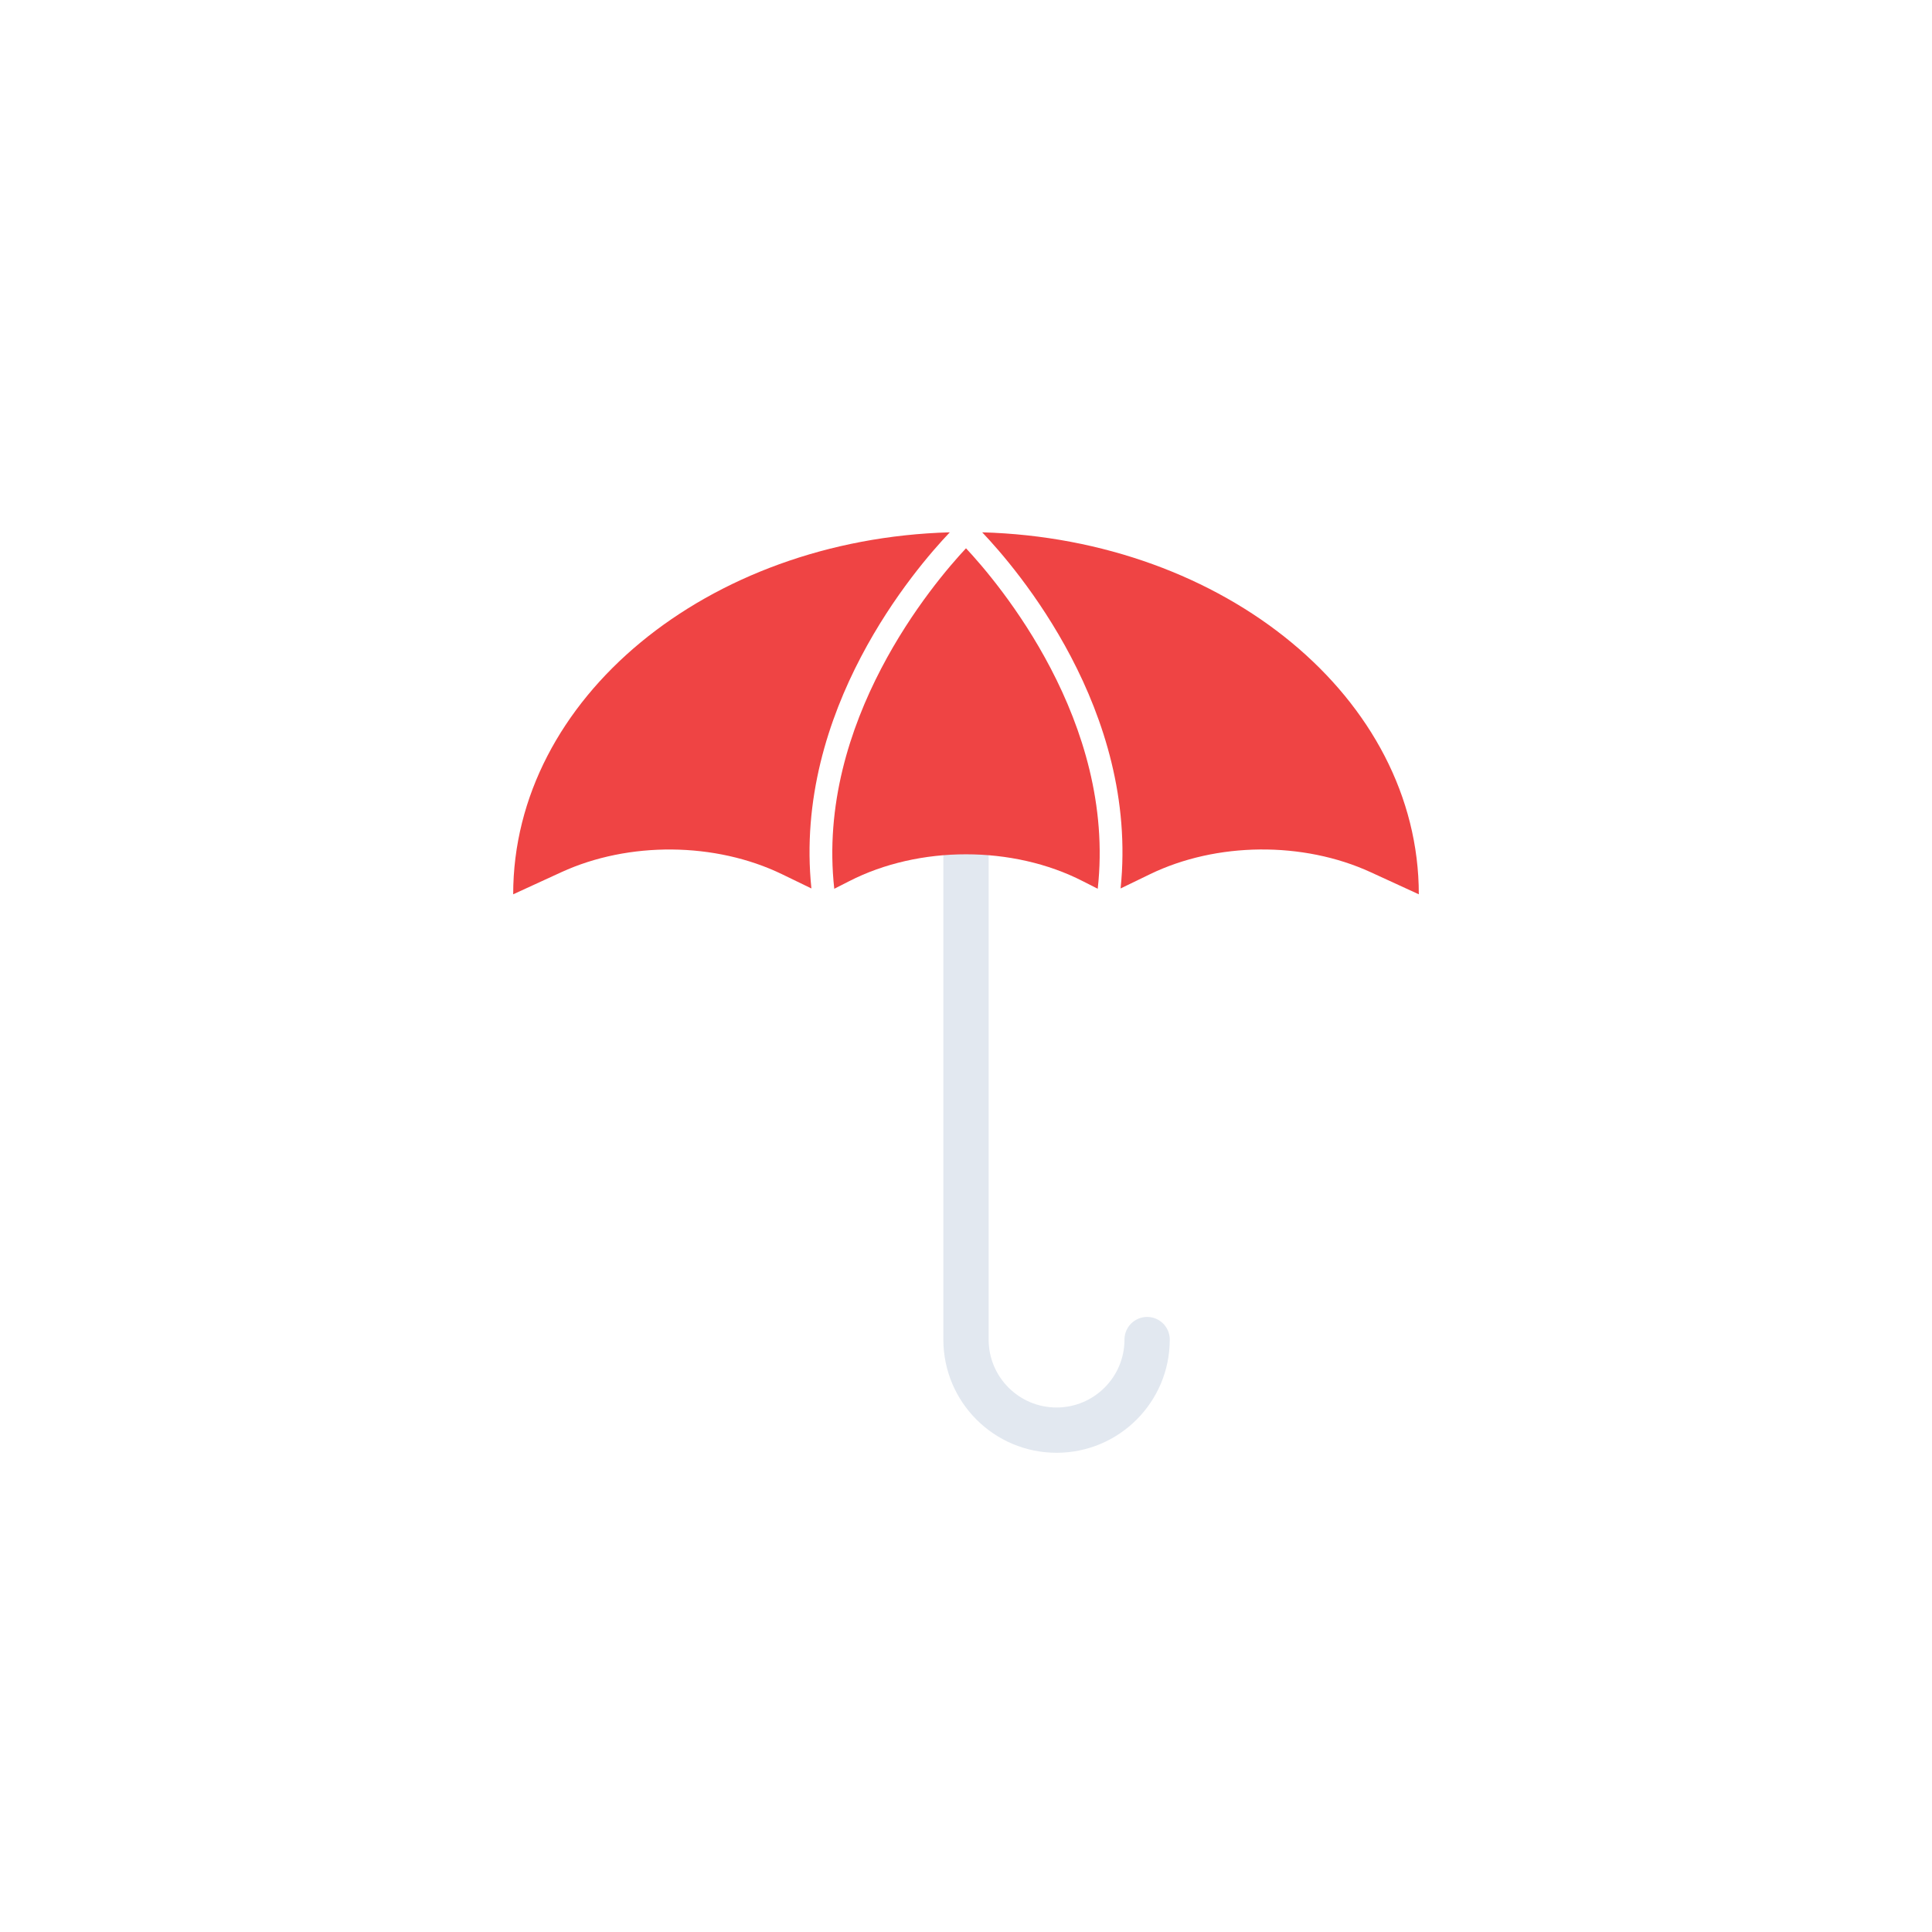
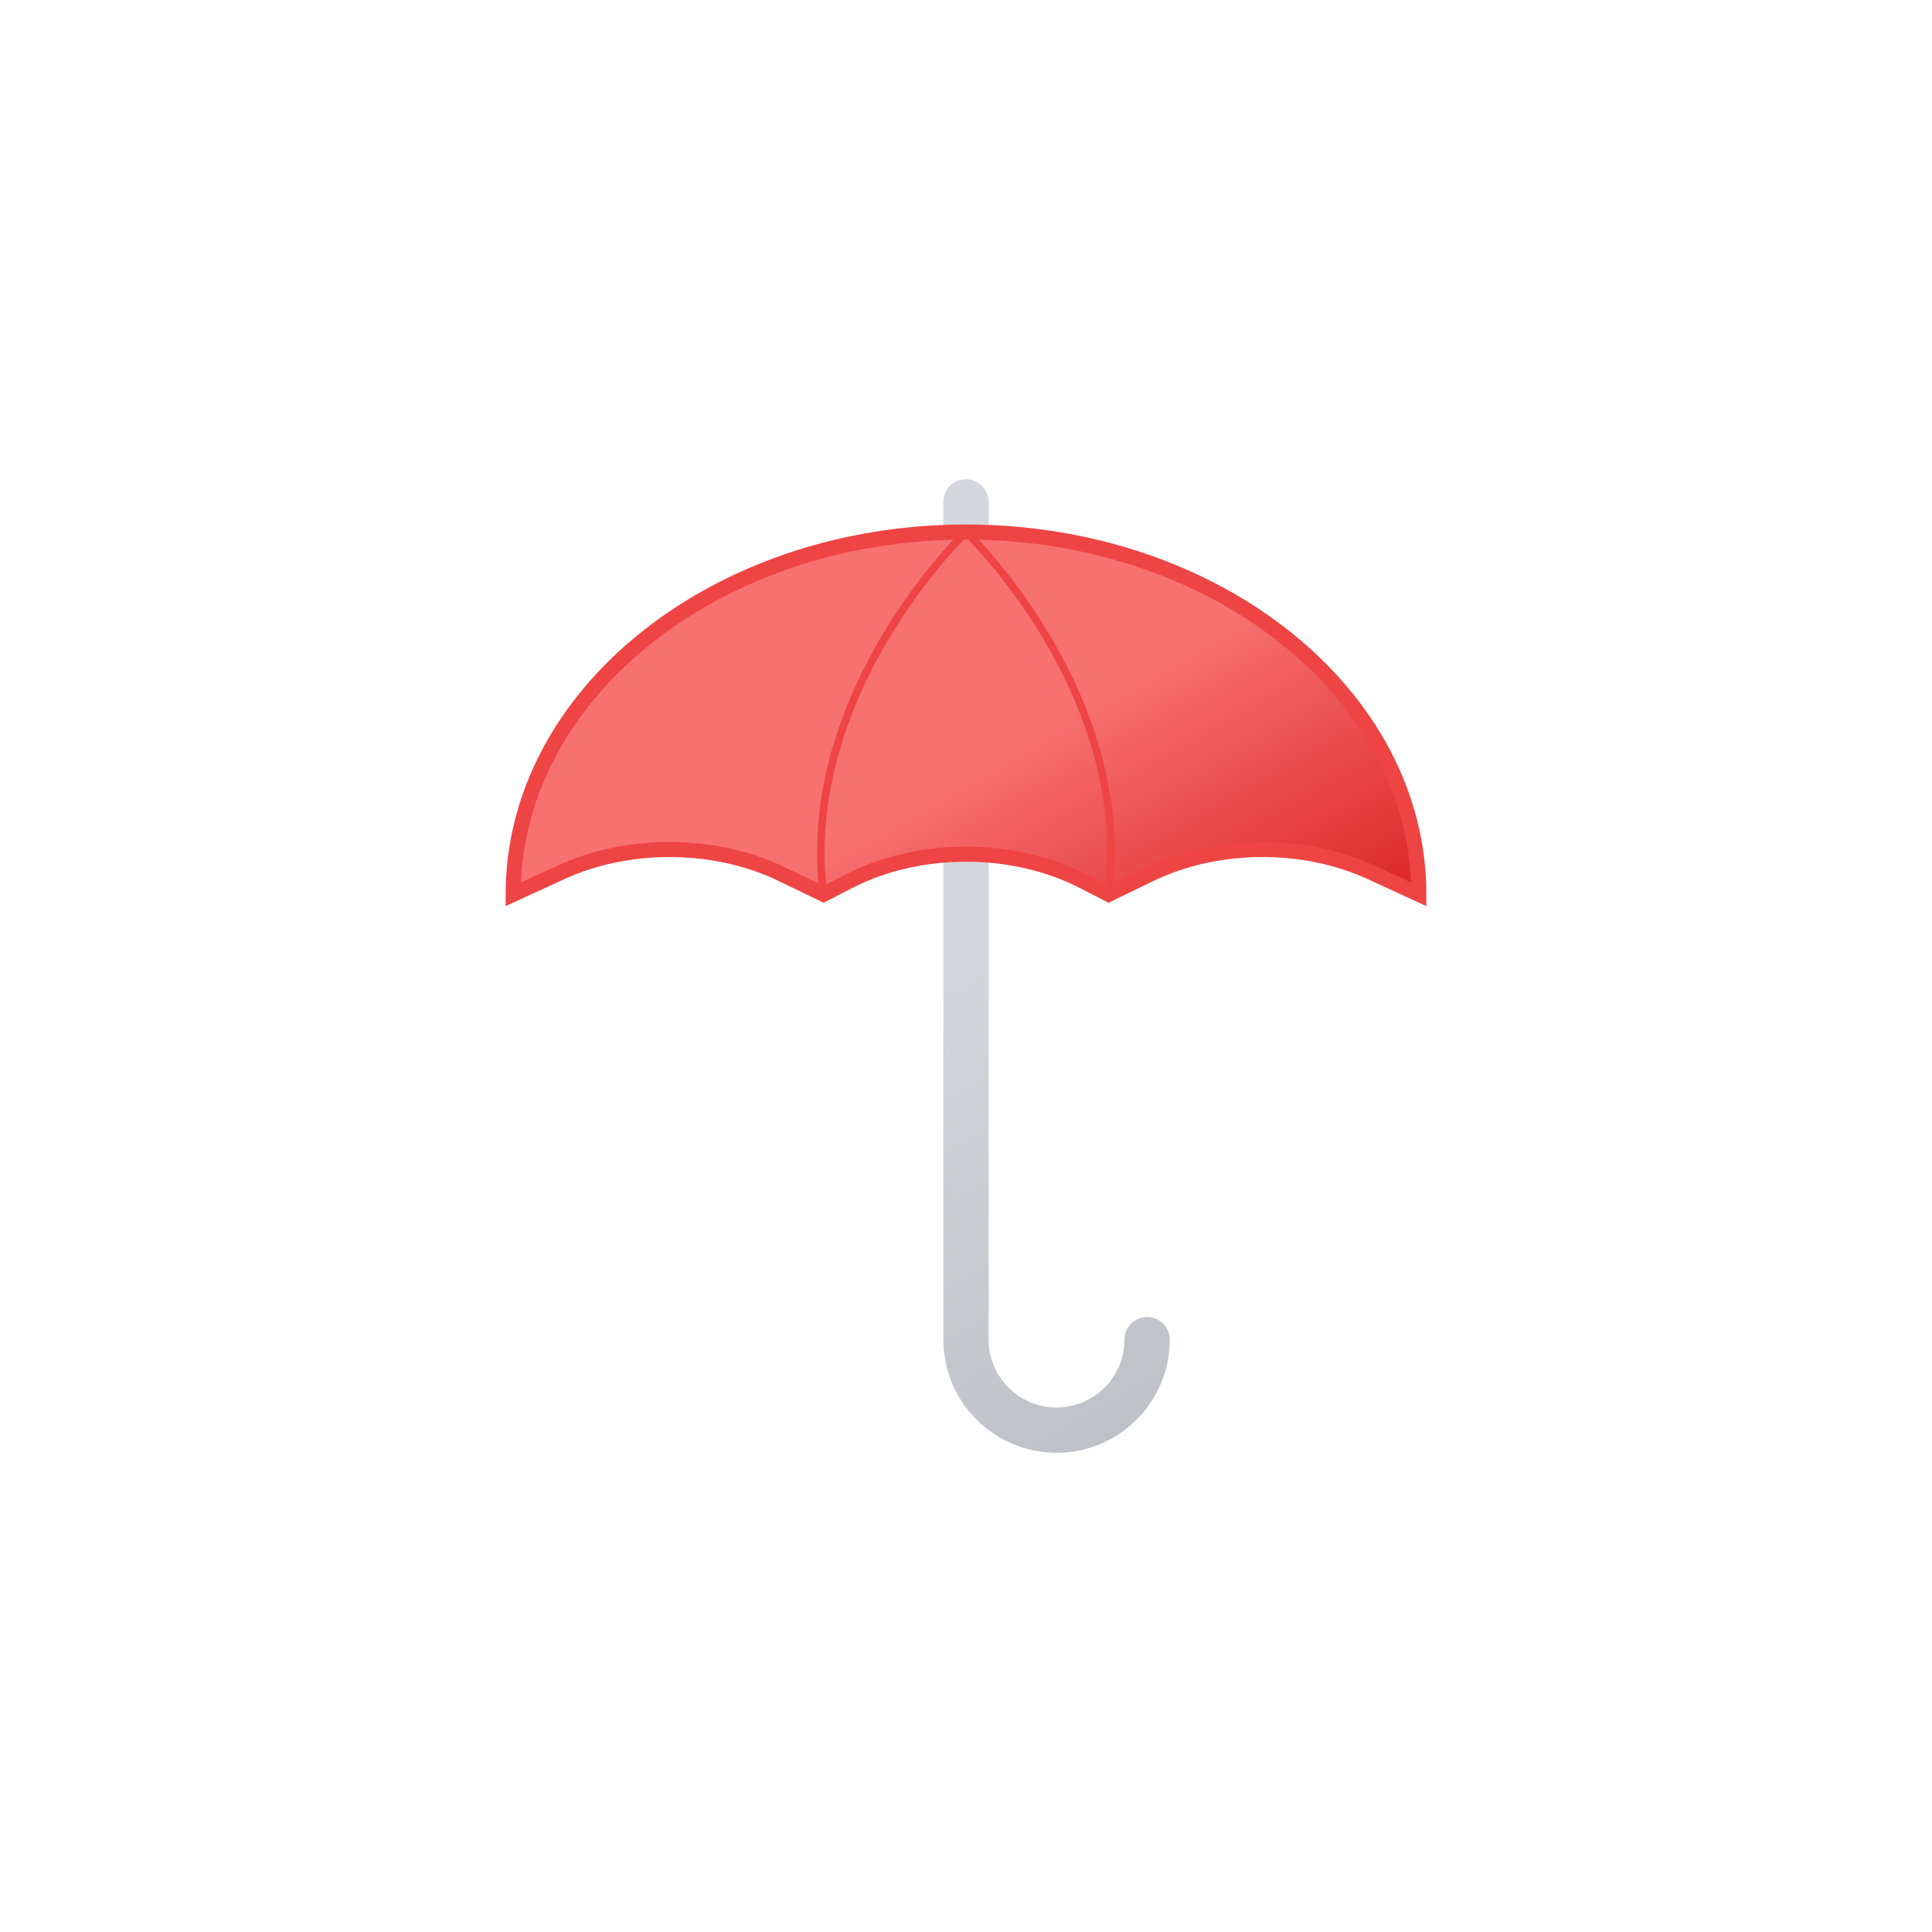
<svg xmlns="http://www.w3.org/2000/svg" viewBox="0 0 512 512">
-   <path d="M304,355a24,24,0,0,1-48,0V156" fill="none" stroke="#e2e8f0" stroke-linecap="round" stroke-linejoin="round" stroke-width="12" />
+   <defs>
+     <linearGradient id="a" x1="203.54" y1="156.36" x2="323.67" y2="364.43" gradientUnits="userSpaceOnUse">
+       <stop offset="0" stop-color="#d4d7dd" />
+       <stop offset="0.45" stop-color="#d4d7dd" />
+       <stop offset="1" stop-color="#bec1c6" />
+     </linearGradient>
+     <linearGradient id="b" x1="209.31" y1="145.56" x2="290.58" y2="286.32" gradientUnits="userSpaceOnUse">
+       <stop offset="0" stop-color="#f87171" />
+       <stop offset="0.45" stop-color="#f87171" />
+       <stop offset="1" stop-color="#dc2626" />
+     </linearGradient>
+   </defs>
+   <path d="M304,355a24,24,0,0,1-48,0V133" fill="none" stroke-linecap="round" stroke-linejoin="round" stroke-width="12" stroke="url(#a)" />
  <g>
-     <path d="M251.71,141.07C187.43,142.87,136,185.13,136,237l12.74-5.85c17.9-8.23,40.88-8,58.49.52l7.8,3.78C210.15,188.23,242.7,150.52,251.71,141.07Z" fill="#ef4444" />
-     <path d="M260.29,141.07c9,9.45,41.56,47.16,36.68,94.38l7.8-3.78c17.61-8.54,40.59-8.75,58.49-.52L376,237C376,185.13,324.57,142.87,260.29,141.07Z" fill="#ef4444" />
-     <path d="M256,145.3c-8.48,9.06-39.83,45.9-34.91,90.23l3.94-2c18.53-9.51,43.41-9.51,61.94,0l3.94,2C295.83,191.2,264.48,154.36,256,145.3Z" fill="#ef4444" />
+     <path d="M376,237c0-53-53.73-96-120-96s-120,43-120,96l12.74-5.85c17.9-8.23,40.88-8,58.49.52l11,5.33,6.81-3.5c18.53-9.51,43.41-9.51,61.94,0l6.81,3.5,11-5.33c17.61-8.54,40.59-8.75,58.49-.52Z" stroke="#ef4444" stroke-miterlimit="10" stroke-width="4" fill="url(#b)" />
+     <path d="M293.78,237c6.66-53.6-37.78-96-37.78-96s-44.44,42.4-37.78,96" fill="none" stroke="#ef4444" stroke-linecap="round" stroke-linejoin="round" stroke-width="2" />
    <animateTransform attributeName="transform" additive="sum" type="scale" values="1 1; .9 1.1; 1 1" dur="6s" calcMode="spline" keySplines=".42, 0, .58, 1; .42, 0, .58, 1" repeatCount="indefinite" />
    <animateTransform attributeName="transform" additive="sum" type="translate" values="0 0; 29 -14; 0 0" dur="6s" calcMode="spline" keySplines=".42, 0, .58, 1; .42, 0, .58, 1" repeatCount="indefinite" />
  </g>
</svg>
